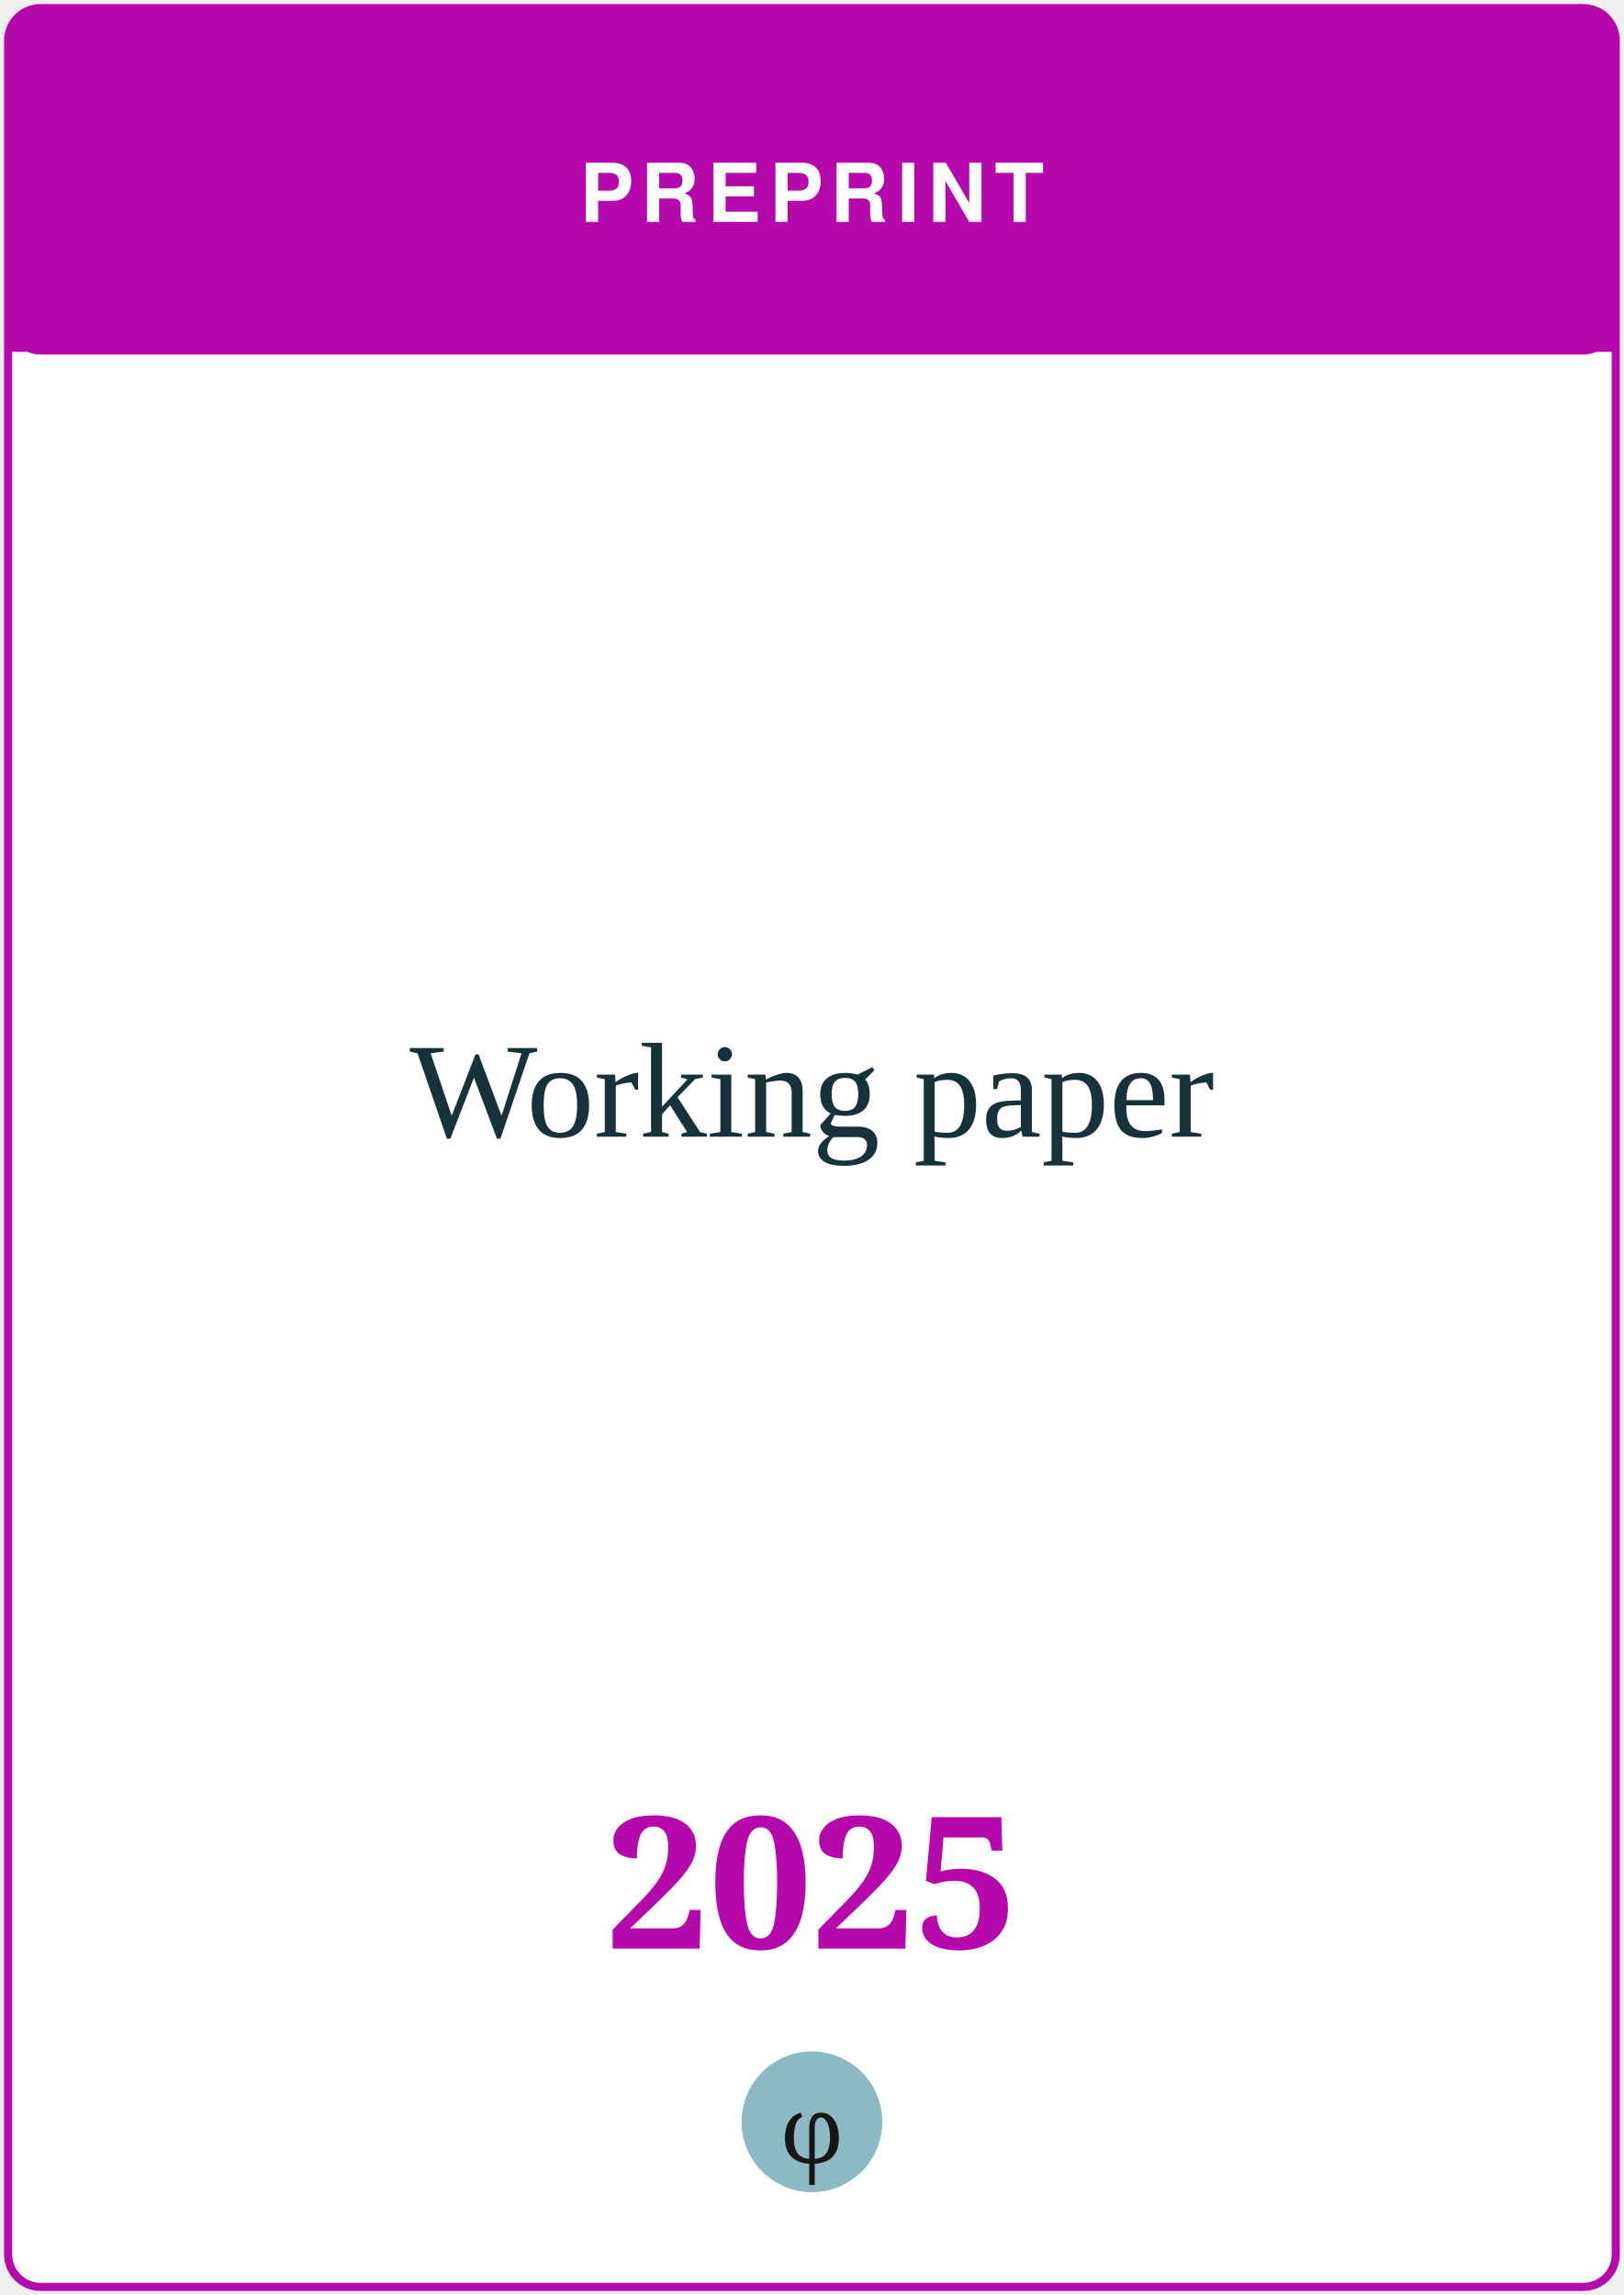
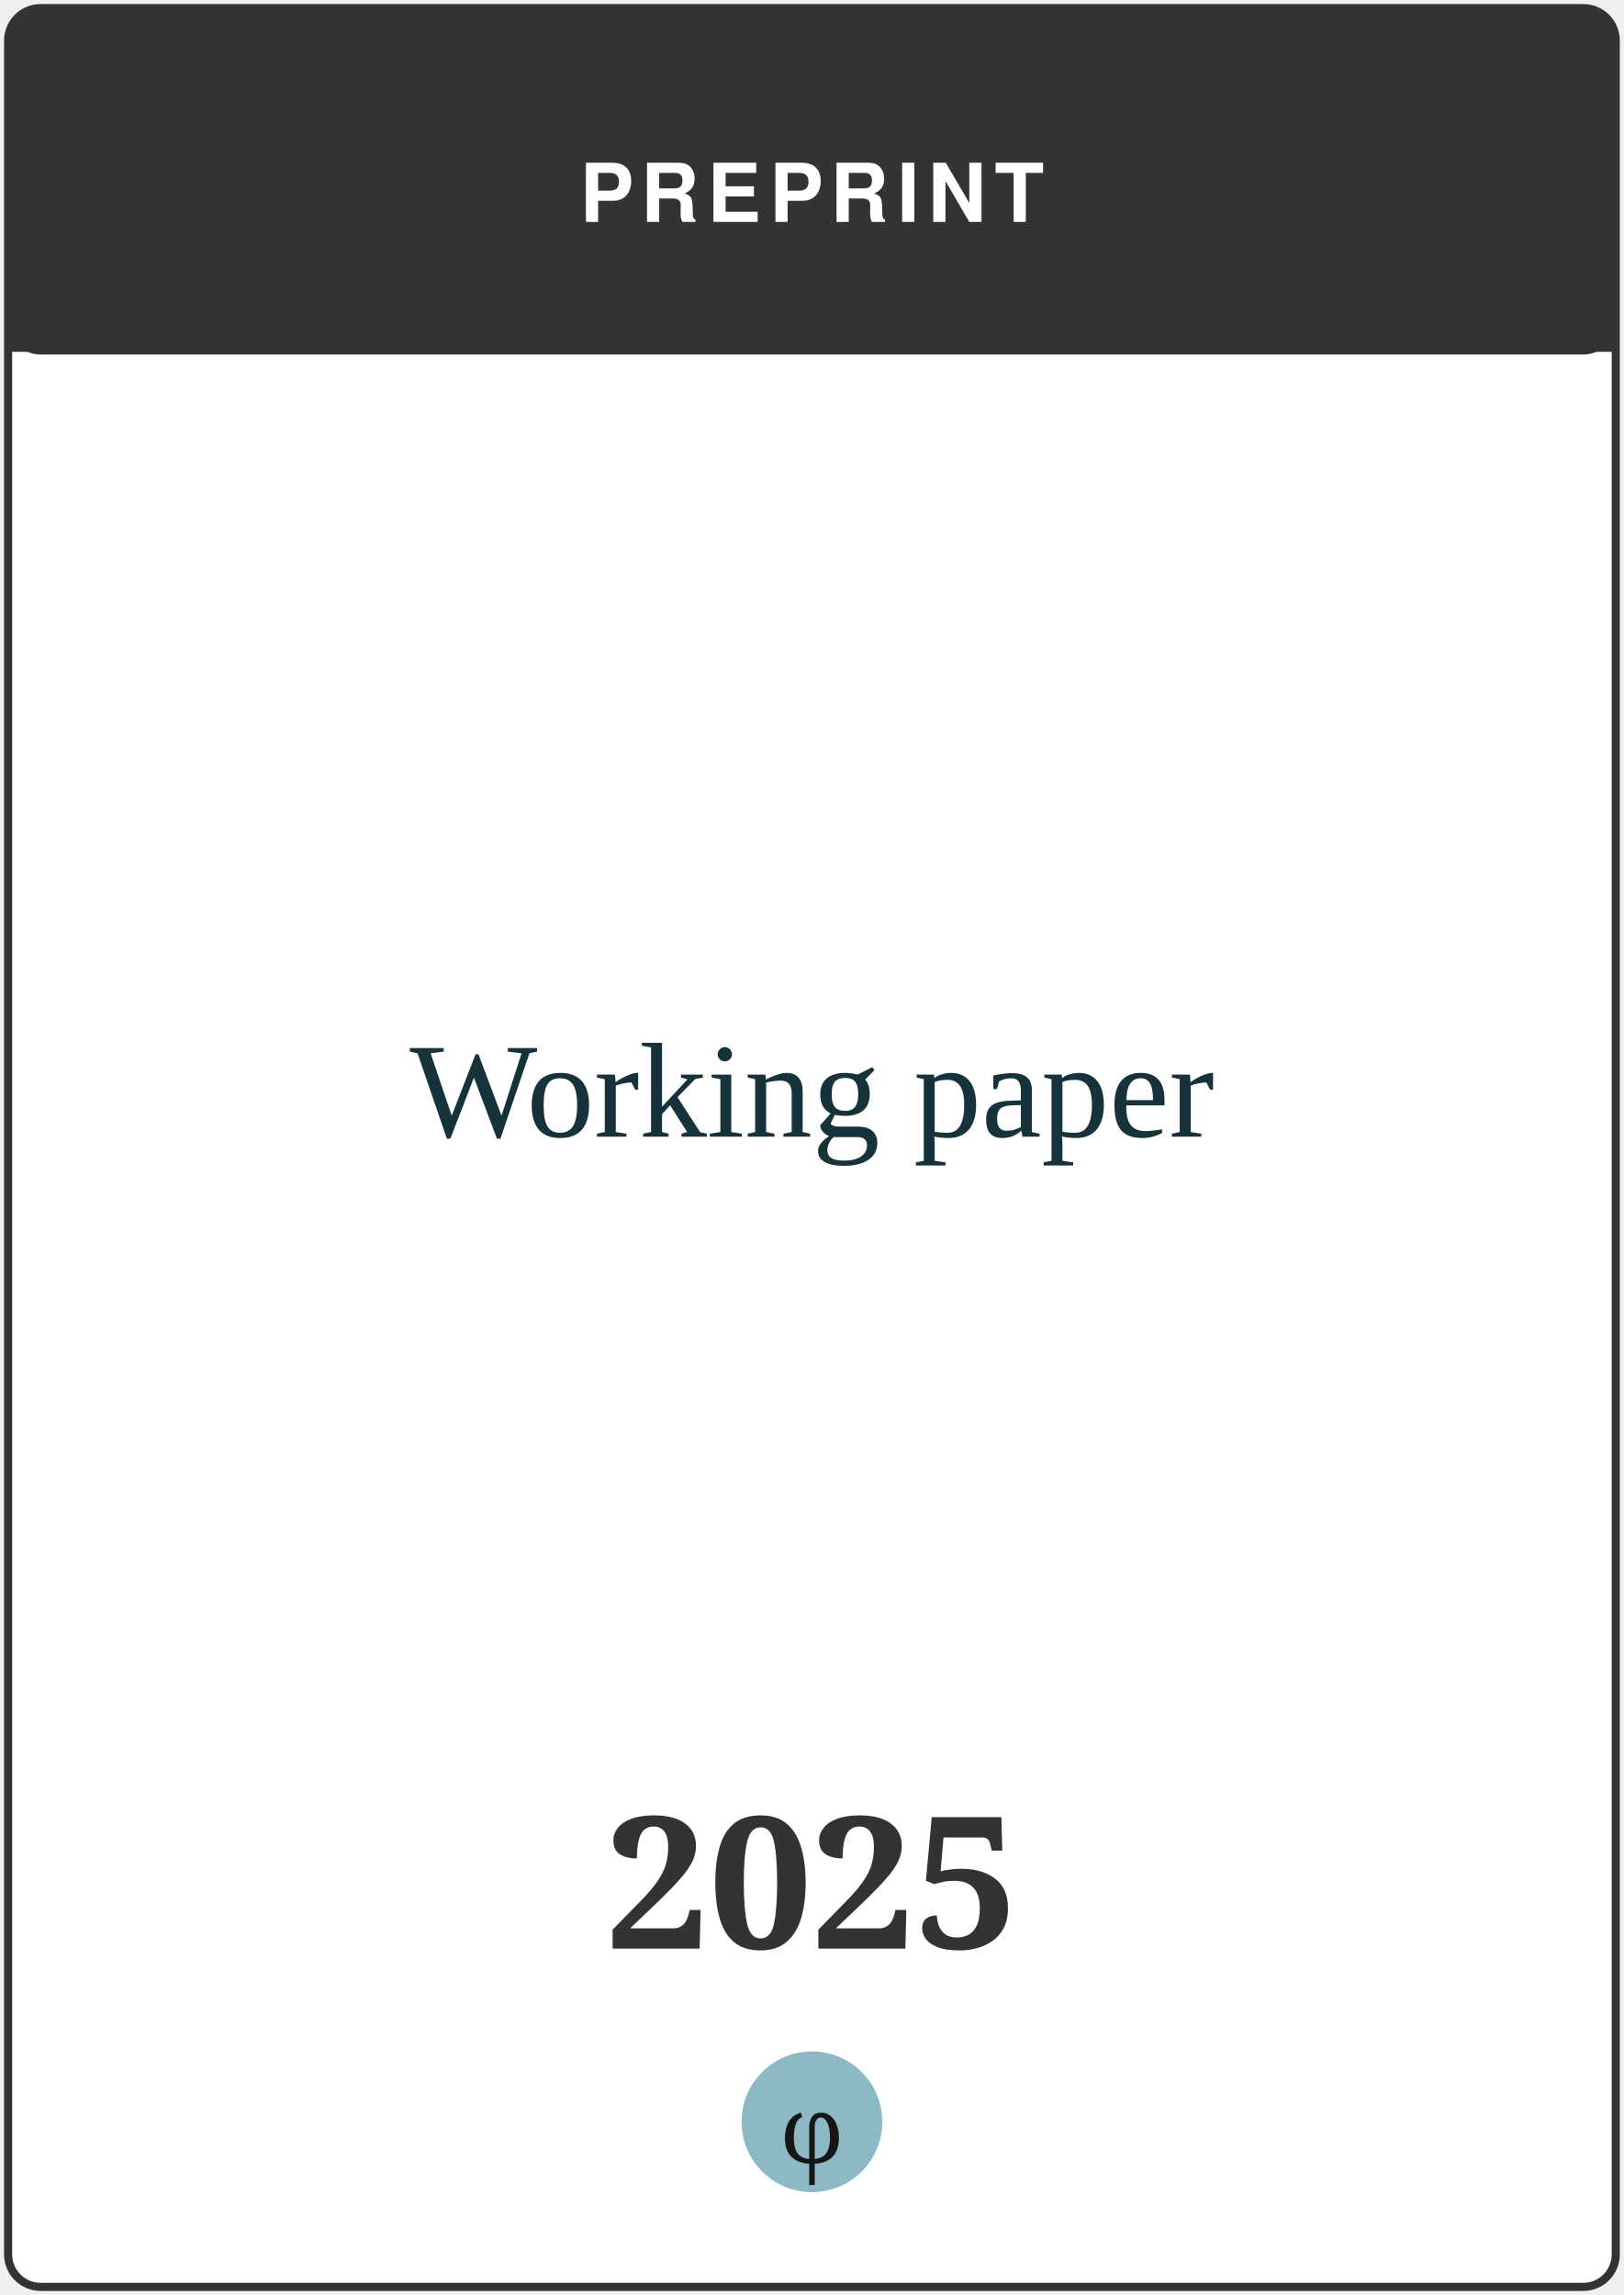
<svg xmlns="http://www.w3.org/2000/svg" viewBox="0 0 300 424" role="img" aria-label="Working paper">
-   <rect x="1.5" y="1.5" width="297" height="421" rx="6" fill="#ffffff" stroke="#b509ac" stroke-width="1.5" />
-   <rect x="1.5" y="1.5" width="297" height="64" rx="6" fill="#b509ac" />
-   <rect x="1.5" y="40" width="297" height="25" fill="#b509ac" />
+   <rect x="1.5" y="1.5" width="297" height="421" rx="6" fill="#ffffff" stroke="#333333" stroke-width="1.5" />
+   <rect x="1.5" y="1.5" width="297" height="64" rx="6" fill="#333333" />
+   <rect x="1.5" y="40" width="297" height="25" fill="#333333" />
  <text x="150" y="41" text-anchor="middle" font-family="Helvetica, Arial, sans-serif" font-weight="700" font-size="15" letter-spacing="1.5" fill="#ffffff">PREPRINT</text>
  <text x="150" y="210" text-anchor="middle" font-family="Georgia, 'Times New Roman', serif" font-size="25" fill="#16323b">Working paper</text>
-   <text x="150" y="360" text-anchor="middle" font-family="Georgia, serif" font-weight="700" font-size="34" fill="#b509ac">2025</text>
+   <text x="150" y="360" text-anchor="middle" font-family="Georgia, serif" font-weight="700" font-size="34" fill="#333333">2025</text>
  <circle cx="150" cy="392" r="13" fill="#8cb9c4" />
  <text x="150" y="393" text-anchor="middle" font-family="Georgia, serif" font-size="17" fill="#161616" dominant-baseline="central">φ</text>
</svg>
